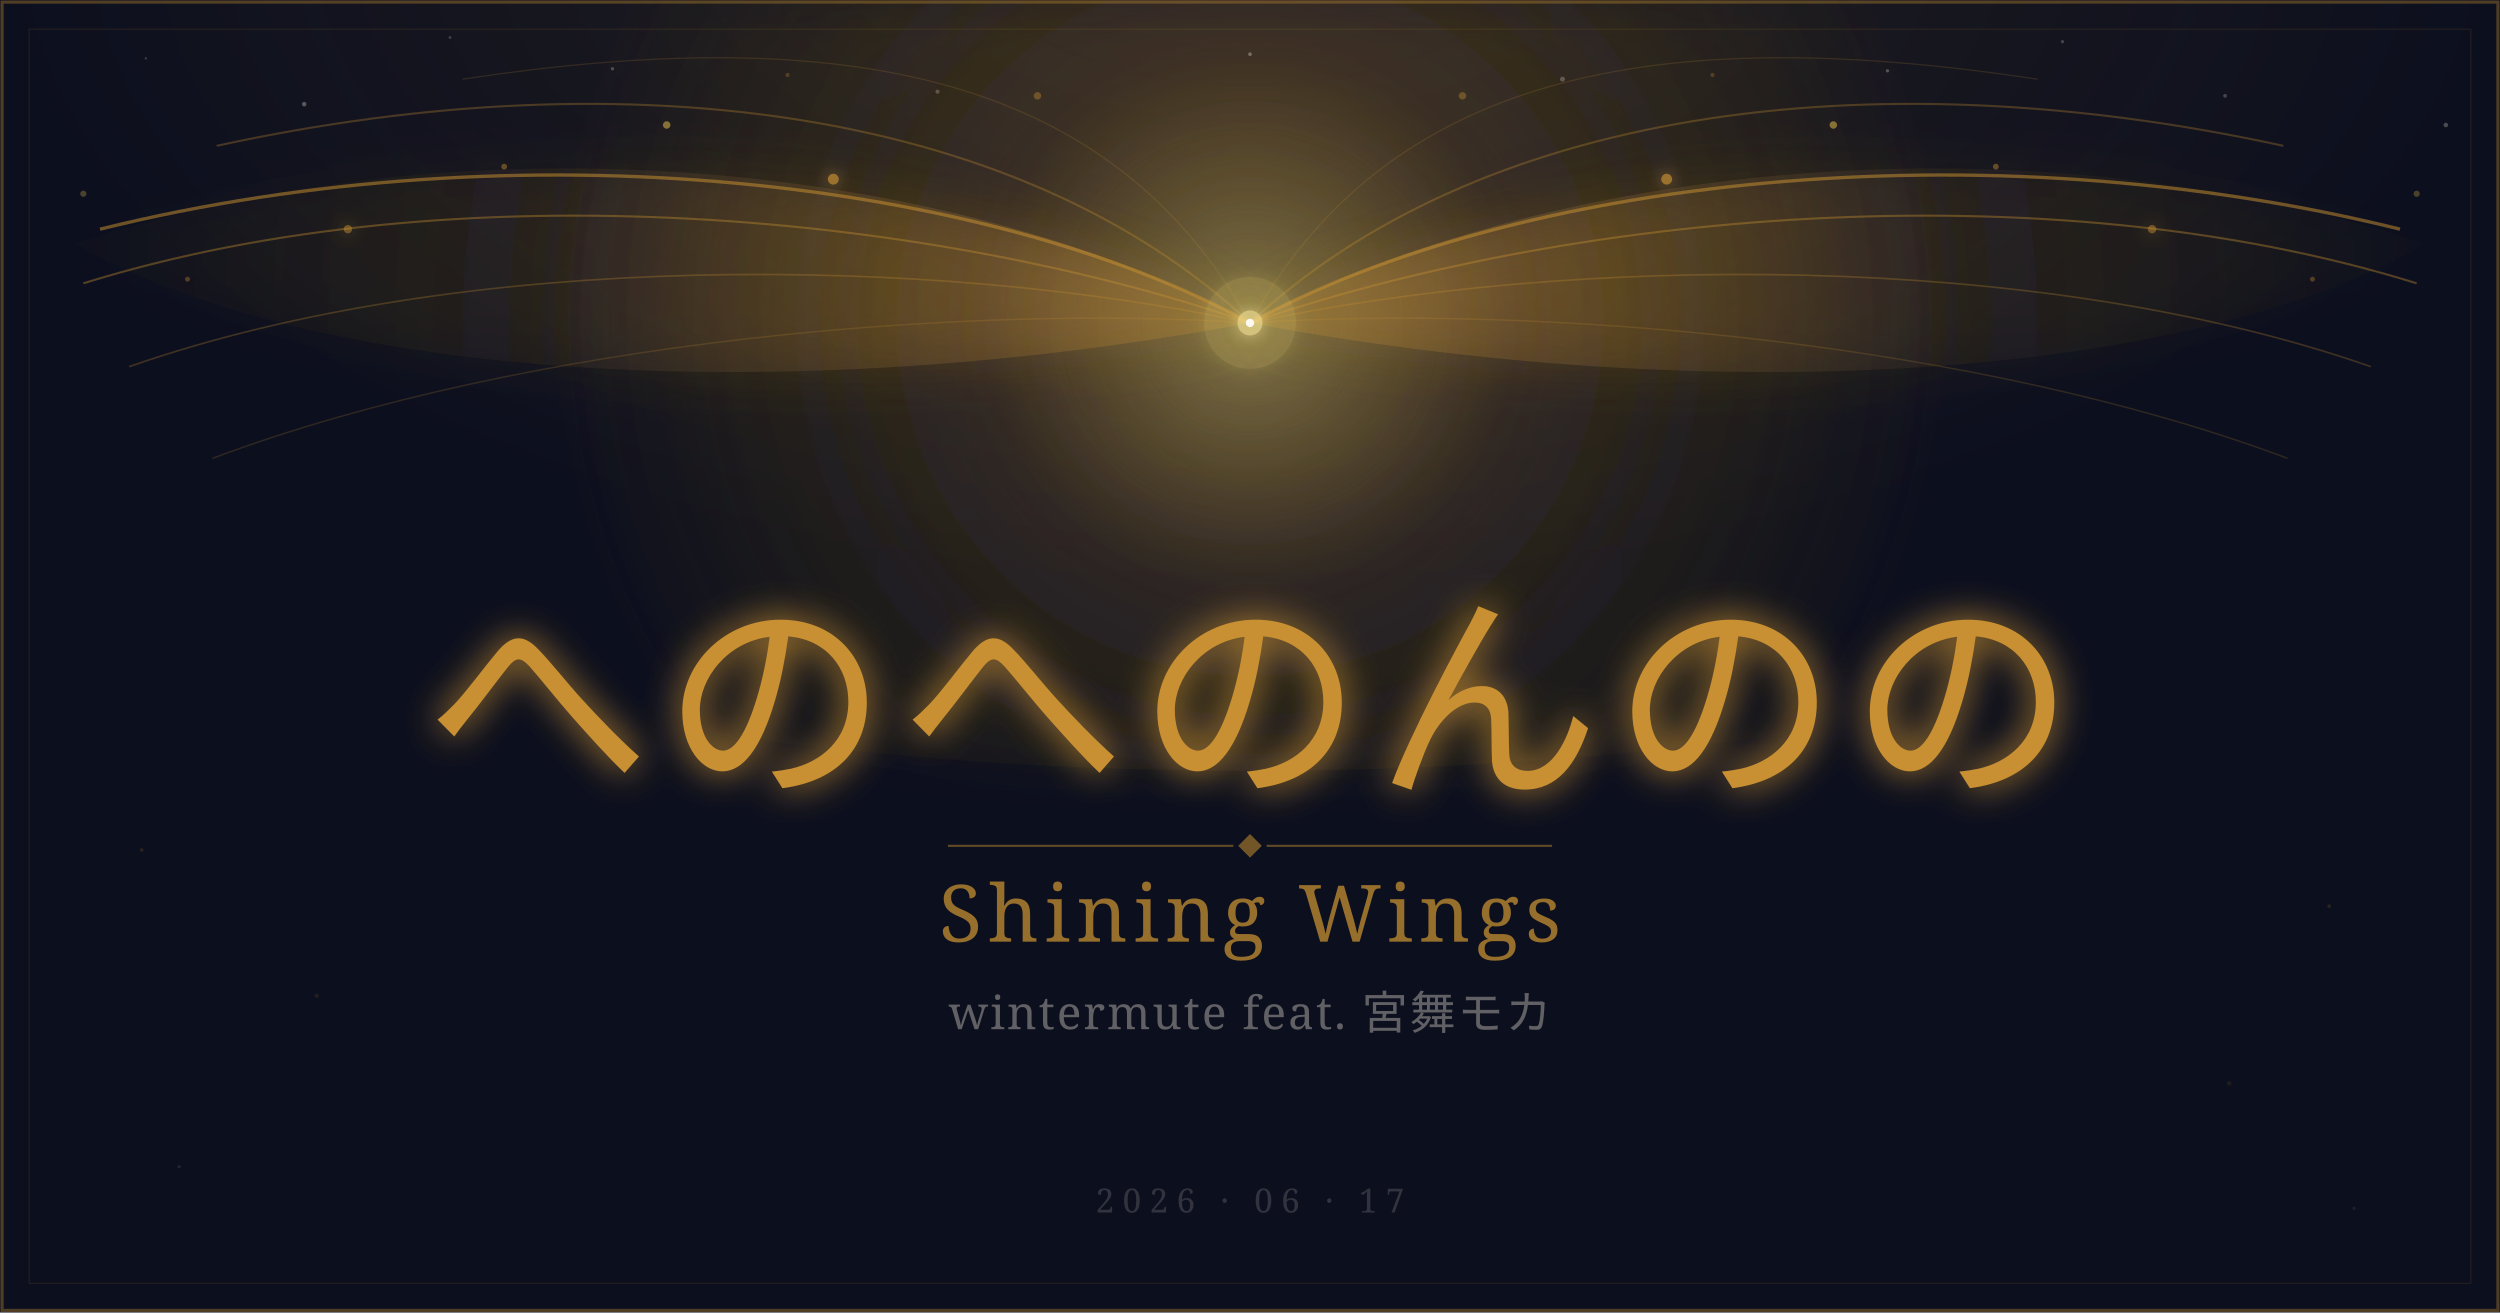
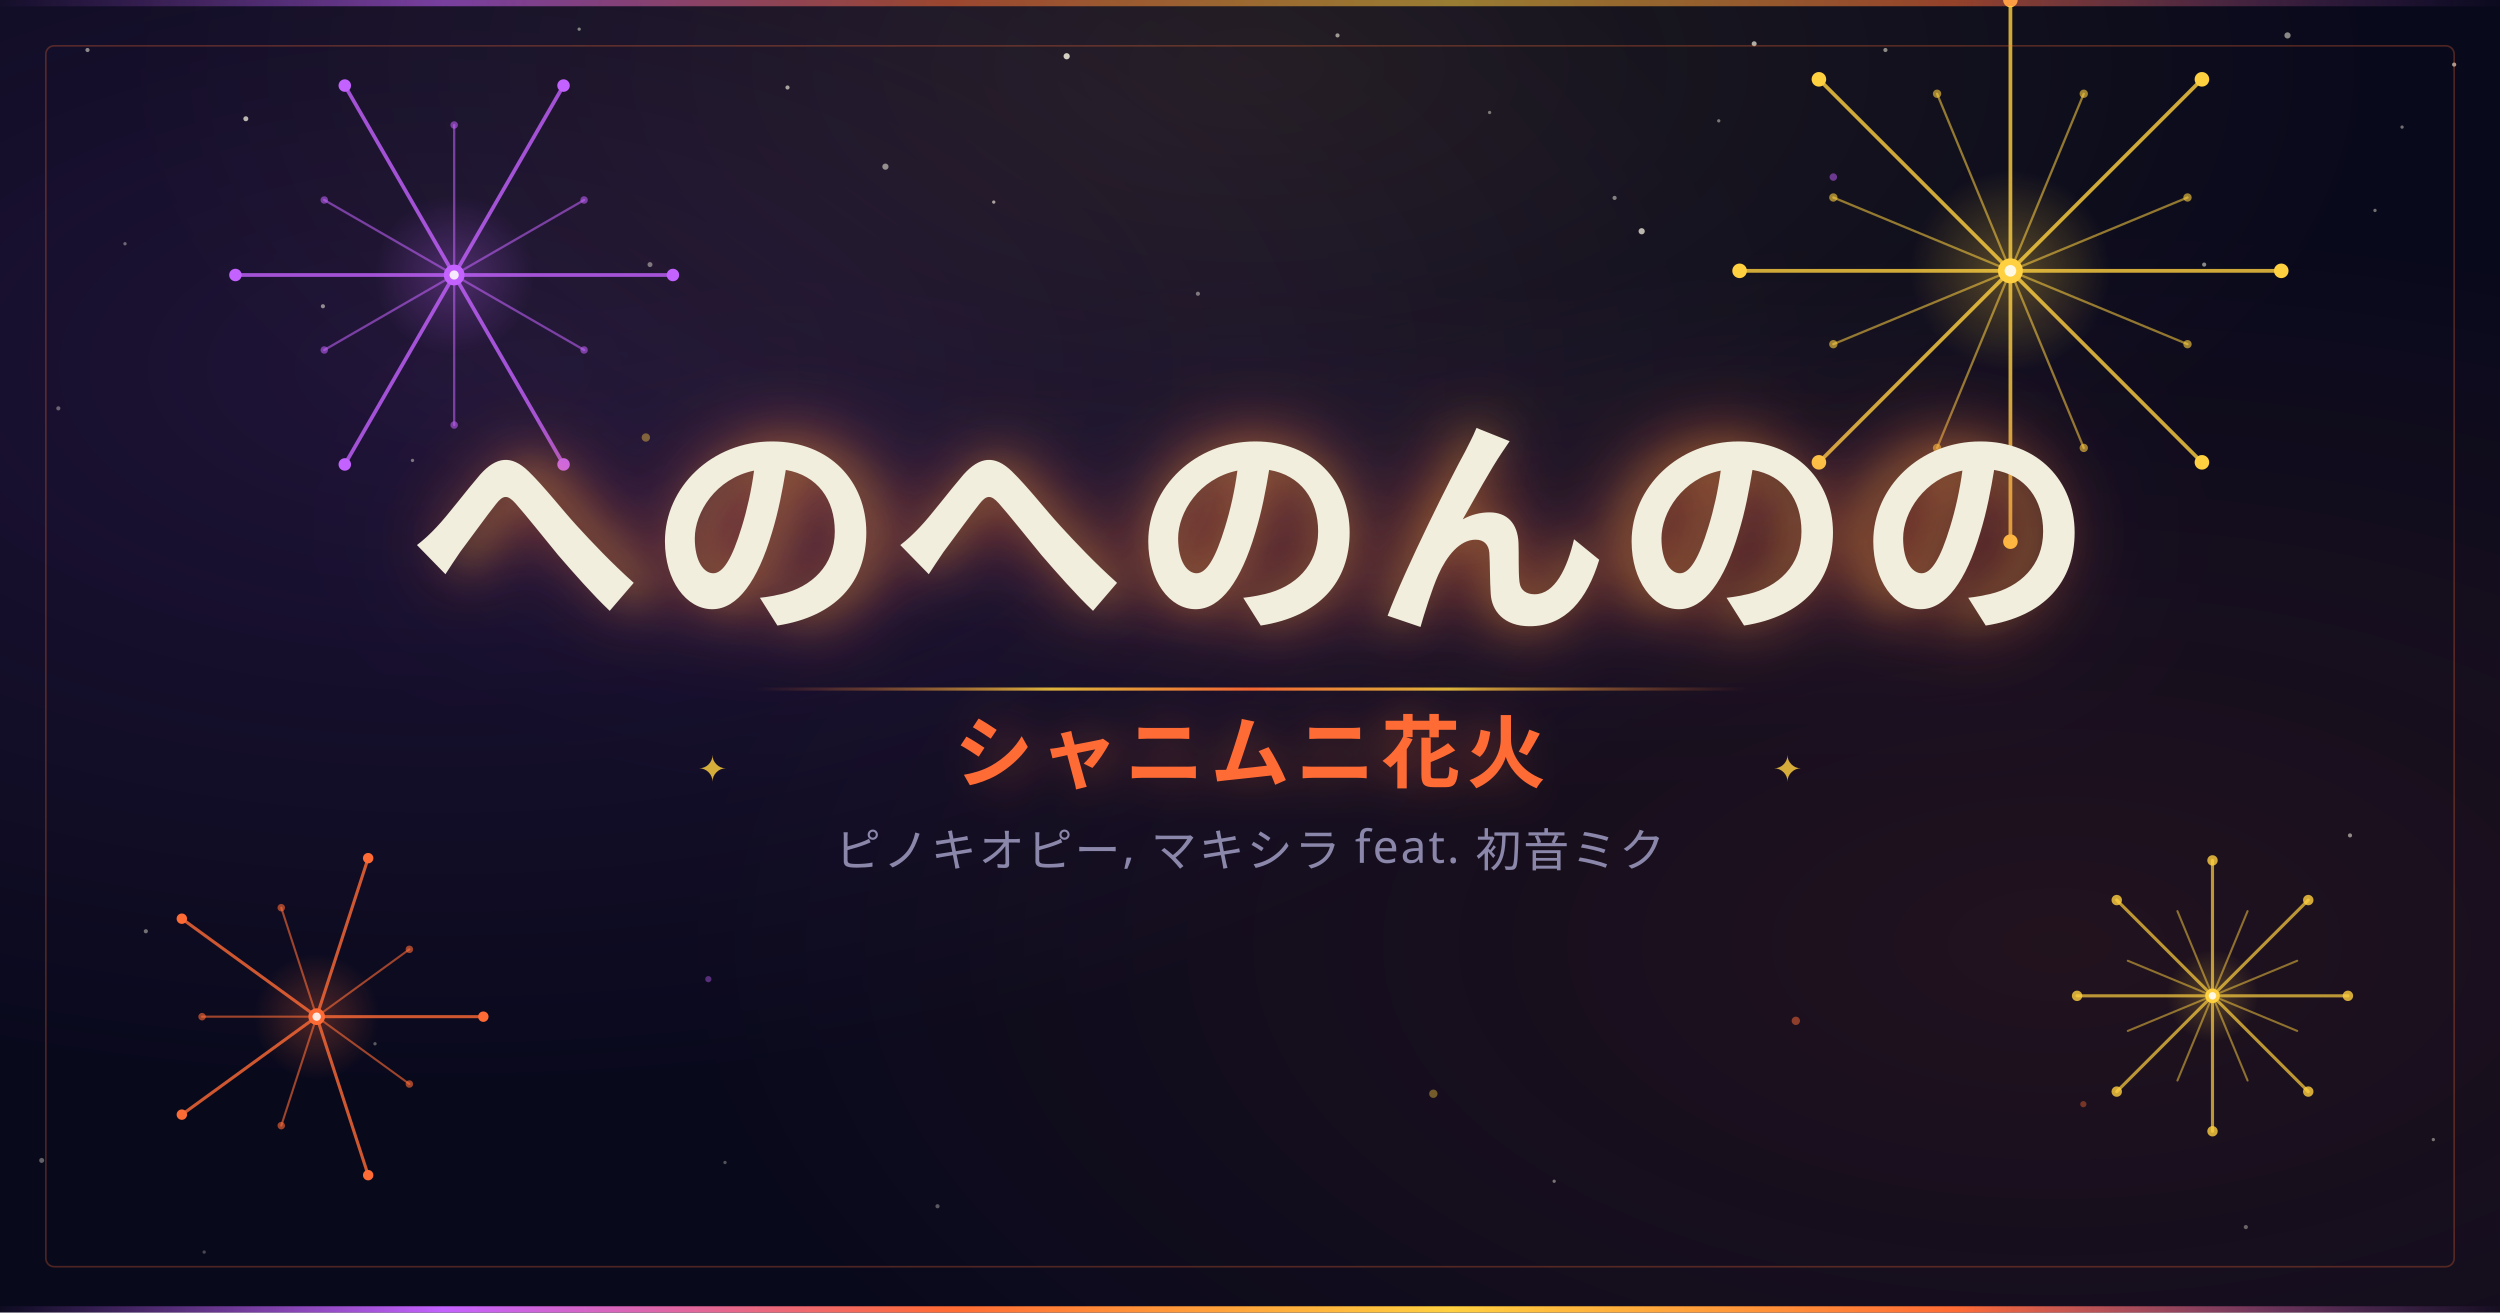
<svg xmlns="http://www.w3.org/2000/svg" width="1200" height="630" viewBox="0 0 1200 630">
  <defs>
-     <radialGradient id="topHaze" cx="50%" cy="-5%" rx="55%" ry="48%">
-       <stop offset="0%" stop-color="#c89030" stop-opacity="0.13" />
-       <stop offset="100%" stop-color="#c89030" stop-opacity="0" />
-     </radialGradient>
-     <radialGradient id="wingBloom" cx="600" cy="155" r="340" gradientUnits="userSpaceOnUse">
-       <stop offset="0%" stop-color="#f0d870" stop-opacity="0.30" />
-       <stop offset="38%" stop-color="#c89030" stop-opacity="0.09" />
-       <stop offset="100%" stop-color="#c89030" stop-opacity="0" />
-     </radialGradient>
-     <radialGradient id="wingFill" cx="600" cy="155" r="620" gradientUnits="userSpaceOnUse">
-       <stop offset="0%" stop-color="#c89030" stop-opacity="0.28" />
-       <stop offset="55%" stop-color="#c89030" stop-opacity="0.06" />
-       <stop offset="100%" stop-color="#c89030" stop-opacity="0" />
-     </radialGradient>
-     <filter id="titleGlow" x="-15%" y="-50%" width="130%" height="200%">
-       <feGaussianBlur in="SourceGraphic" stdDeviation="9" result="blur" />
-       <feMerge>
-         <feMergeNode in="blur" />
-         <feMergeNode in="SourceGraphic" />
-       </feMerge>
-     </filter>
-     <filter id="wingGlow" x="-15%" y="-35%" width="130%" height="170%">
-       <feGaussianBlur in="SourceGraphic" stdDeviation="14" result="blur" />
-       <feMerge>
-         <feMergeNode in="blur" />
-         <feMergeNode in="SourceGraphic" />
-       </feMerge>
-     </filter>
-     <filter id="dotGlow" x="-300%" y="-300%" width="700%" height="700%">
-       <feGaussianBlur in="SourceGraphic" stdDeviation="3.5" result="blur" />
-       <feMerge>
-         <feMergeNode in="blur" />
-         <feMergeNode in="SourceGraphic" />
-       </feMerge>
+     <radialGradient id="a1" cx="18%" cy="28%" r="55%" gradientUnits="objectBoundingBox">
+       <stop offset="0%" stop-color="#c462ff" stop-opacity=".12" />
+       <stop offset="100%" stop-color="#c462ff" stop-opacity="0" />
+     </radialGradient>
+     <radialGradient id="a2" cx="82%" cy="72%" r="55%" gradientUnits="objectBoundingBox">
+       <stop offset="0%" stop-color="#ff6b35" stop-opacity=".10" />
+       <stop offset="100%" stop-color="#ff6b35" stop-opacity="0" />
+     </radialGradient>
+     <radialGradient id="a3" cx="50%" cy="5%" r="45%" gradientUnits="objectBoundingBox">
+       <stop offset="0%" stop-color="#ffd040" stop-opacity=".09" />
+       <stop offset="100%" stop-color="#ffd040" stop-opacity="0" />
+     </radialGradient>
+     <radialGradient id="gw" cx="50%" cy="50%" r="50%">
+       <stop offset="0%" stop-color="#ffd040" stop-opacity=".55" />
+       <stop offset="100%" stop-color="#ffd040" stop-opacity="0" />
+     </radialGradient>
+     <radialGradient id="gc" cx="50%" cy="50%" r="50%">
+       <stop offset="0%" stop-color="#c462ff" stop-opacity=".55" />
+       <stop offset="100%" stop-color="#c462ff" stop-opacity="0" />
+     </radialGradient>
+     <radialGradient id="ga" cx="50%" cy="50%" r="50%">
+       <stop offset="0%" stop-color="#ff6b35" stop-opacity=".55" />
+       <stop offset="100%" stop-color="#ff6b35" stop-opacity="0" />
+     </radialGradient>
+     <linearGradient id="rb" x1="0%" y1="0%" x2="100%" y2="0%">
+       <stop offset="0%" stop-color="#c462ff" stop-opacity="0" />
+       <stop offset="18%" stop-color="#c462ff" />
+       <stop offset="38%" stop-color="#ff6b35" />
+       <stop offset="58%" stop-color="#ffd040" />
+       <stop offset="78%" stop-color="#ff6b35" />
+       <stop offset="100%" stop-color="#c462ff" stop-opacity="0" />
+     </linearGradient>
+     <linearGradient id="dv" x1="0%" y1="0%" x2="100%" y2="0%">
+       <stop offset="0%" stop-color="#ff6b35" stop-opacity="0" />
+       <stop offset="30%" stop-color="#ffd040" stop-opacity=".85" />
+       <stop offset="50%" stop-color="#ff6b35" stop-opacity=".95" />
+       <stop offset="70%" stop-color="#ffd040" stop-opacity=".85" />
+       <stop offset="100%" stop-color="#ff6b35" stop-opacity="0" />
+     </linearGradient>
+     <filter id="fo" x="-40%" y="-300%" width="180%" height="700%">
+       <feGaussianBlur stdDeviation="18" />
+     </filter>
+     <filter id="fp" x="-55%" y="-450%" width="210%" height="1000%">
+       <feGaussianBlur stdDeviation="42" />
+     </filter>
+     <filter id="fs" x="-25%" y="-200%" width="150%" height="500%">
+       <feGaussianBlur stdDeviation="9" />
+     </filter>
+     <filter id="fa" x="-30%" y="-200%" width="160%" height="500%">
+       <feGaussianBlur stdDeviation="10" />
    </filter>
  </defs>
-   <rect width="1200" height="630" fill="#0c0f1e" />
-   <rect width="1200" height="630" fill="url(#topHaze)" />
-   <ellipse cx="600" cy="155" rx="640" ry="215" fill="url(#wingBloom)" filter="url(#wingGlow)" />
-   <path d="M 600 155 C 728 84, 960 50, 1164 117 C 1052 182, 824 197, 600 155 Z" fill="url(#wingFill)" filter="url(#wingGlow)" />
-   <path d="M 600 155 C 472 84, 240 50, 36 117 C 148 182, 376 197, 600 155 Z" fill="url(#wingFill)" filter="url(#wingGlow)" />
-   <path d="M 600 155 C 726 86, 950 60, 1152 110" stroke="#c89030" stroke-width="1.6" fill="none" opacity="0.52" />
-   <path d="M 600 155 C 750 103, 980 80, 1160 136" stroke="#c89030" stroke-width="1.0" fill="none" opacity="0.38" />
-   <path d="M 600 155 C 754 122, 978 120, 1138 176" stroke="#c89030" stroke-width="0.8" fill="none" opacity="0.27" />
-   <path d="M 600 155 C 735 146, 946 163, 1098 220" stroke="#c89030" stroke-width="0.7" fill="none" opacity="0.19" />
-   <path d="M 600 155 C 708 54, 894 26, 1096 70" stroke="#c89030" stroke-width="1.0" fill="none" opacity="0.30" />
-   <path d="M 600 155 C 666 36, 793 10, 978 38" stroke="#c89030" stroke-width="0.6" fill="none" opacity="0.17" />
-   <path d="M 600 155 C 474 86, 250 60, 48 110" stroke="#c89030" stroke-width="1.6" fill="none" opacity="0.52" />
-   <path d="M 600 155 C 450 103, 220 80, 40 136" stroke="#c89030" stroke-width="1.0" fill="none" opacity="0.38" />
-   <path d="M 600 155 C 446 122, 222 120, 62 176" stroke="#c89030" stroke-width="0.8" fill="none" opacity="0.27" />
-   <path d="M 600 155 C 465 146, 254 163, 102 220" stroke="#c89030" stroke-width="0.7" fill="none" opacity="0.19" />
-   <path d="M 600 155 C 492 54, 306 26, 104 70" stroke="#c89030" stroke-width="1.0" fill="none" opacity="0.30" />
-   <path d="M 600 155 C 534 36, 407 10, 222 38" stroke="#c89030" stroke-width="0.6" fill="none" opacity="0.17" />
-   <circle cx="600" cy="155" r="22" fill="#f0d870" opacity="0.18" filter="url(#dotGlow)" />
-   <circle cx="600" cy="155" r="6" fill="#ffeea0" opacity="0.58" filter="url(#dotGlow)" />
-   <circle cx="600" cy="155" r="2" fill="#ffffff" opacity="0.90" />
-   <circle cx="800" cy="86" r="2.6" fill="#c89030" opacity="0.70" filter="url(#dotGlow)" />
-   <circle cx="880" cy="60" r="1.8" fill="#ddb848" opacity="0.54" />
-   <circle cx="958" cy="80" r="1.4" fill="#c89030" opacity="0.44" />
-   <circle cx="1033" cy="110" r="2.0" fill="#c89030" opacity="0.50" filter="url(#dotGlow)" />
-   <circle cx="1110" cy="134" r="1.2" fill="#c89030" opacity="0.34" />
-   <circle cx="1160" cy="93" r="1.5" fill="#ddb848" opacity="0.30" />
-   <circle cx="702" cy="46" r="1.8" fill="#c89030" opacity="0.38" />
-   <circle cx="822" cy="36" r="1.0" fill="#c89030" opacity="0.28" />
-   <circle cx="400" cy="86" r="2.6" fill="#c89030" opacity="0.70" filter="url(#dotGlow)" />
-   <circle cx="320" cy="60" r="1.8" fill="#ddb848" opacity="0.54" />
-   <circle cx="242" cy="80" r="1.4" fill="#c89030" opacity="0.44" />
-   <circle cx="167" cy="110" r="2.0" fill="#c89030" opacity="0.50" filter="url(#dotGlow)" />
-   <circle cx="90" cy="134" r="1.2" fill="#c89030" opacity="0.34" />
-   <circle cx="40" cy="93" r="1.5" fill="#ddb848" opacity="0.30" />
-   <circle cx="498" cy="46" r="1.8" fill="#c89030" opacity="0.38" />
-   <circle cx="378" cy="36" r="1.0" fill="#c89030" opacity="0.28" />
-   <circle cx="146" cy="50" r="1.1" fill="#e0d9cc" opacity="0.34" />
-   <circle cx="294" cy="33" r="0.8" fill="#e0d9cc" opacity="0.28" />
-   <circle cx="450" cy="44" r="1.0" fill="#e0d9cc" opacity="0.26" />
-   <circle cx="600" cy="26" r="0.9" fill="#e0d9cc" opacity="0.36" />
-   <circle cx="750" cy="38" r="1.2" fill="#e0d9cc" opacity="0.27" />
-   <circle cx="906" cy="34" r="0.8" fill="#e0d9cc" opacity="0.31" />
-   <circle cx="1068" cy="46" r="0.9" fill="#e0d9cc" opacity="0.25" />
-   <circle cx="1174" cy="60" r="1.1" fill="#e0d9cc" opacity="0.29" />
-   <circle cx="216" cy="18" r="0.7" fill="#e0d9cc" opacity="0.22" />
-   <circle cx="990" cy="20" r="0.8" fill="#e0d9cc" opacity="0.24" />
-   <circle cx="70" cy="28" r="0.6" fill="#e0d9cc" opacity="0.20" />
-   <circle cx="68" cy="408" r="0.9" fill="#c89030" opacity="0.15" />
-   <circle cx="152" cy="478" r="1.0" fill="#c89030" opacity="0.12" />
-   <circle cx="1118" cy="435" r="0.9" fill="#c89030" opacity="0.15" />
-   <circle cx="1070" cy="520" r="1.1" fill="#c89030" opacity="0.10" />
-   <circle cx="86" cy="560" r="0.8" fill="#e0d9cc" opacity="0.10" />
-   <circle cx="1130" cy="580" r="0.8" fill="#e0d9cc" opacity="0.08" />
-   <rect x="1" y="1" width="1198" height="628" fill="none" stroke="#c89030" stroke-width="1.5" opacity="0.36" />
-   <rect x="14" y="14" width="1172" height="602" fill="none" stroke="#c89030" stroke-width="0.5" opacity="0.13" />
-   <text x="600" y="375" text-anchor="middle" font-family="serif" font-size="108" letter-spacing="6" fill="#c89030" filter="url(#titleGlow)">へのへのんのの</text>
-   <line x1="455" y1="406" x2="592" y2="406" stroke="#c89030" stroke-width="1" opacity="0.46" />
-   <rect x="596" y="402" width="8" height="8" fill="#c89030" opacity="0.55" transform="rotate(45 600 406)" />
-   <line x1="608" y1="406" x2="745" y2="406" stroke="#c89030" stroke-width="1" opacity="0.46" />
-   <text x="600" y="452" text-anchor="middle" font-family="serif" font-size="38" letter-spacing="3" fill="#c89030" opacity="0.74">Shining Wings</text>
-   <text x="600" y="494" text-anchor="middle" font-family="serif" font-size="22" letter-spacing="1" fill="#e0d9cc" opacity="0.40">wintermute feat. 宮舞モカ</text>
-   <text x="600" y="582" text-anchor="middle" font-family="serif" font-size="16" letter-spacing="4" fill="#e0d9cc" opacity="0.18">2026 · 06 · 17</text>
+   <rect width="1200" height="630" fill="#09091c" />
+   <rect width="1200" height="630" fill="url(#a1)" />
+   <rect width="1200" height="630" fill="url(#a2)" />
+   <rect width="1200" height="630" fill="url(#a3)" />
+   <g fill="#f2eedd">
+     <circle cx="42" cy="24" r="1" opacity=".55" />
+     <circle cx="118" cy="57" r="1.2" opacity=".75" />
+     <circle cx="278" cy="14" r=".8" opacity=".5" />
+     <circle cx="378" cy="42" r="1" opacity=".65" />
+     <circle cx="512" cy="27" r="1.5" opacity=".85" />
+     <circle cx="642" cy="17" r="1" opacity=".6" />
+     <circle cx="715" cy="54" r=".8" opacity=".45" />
+     <circle cx="842" cy="21" r="1.2" opacity=".7" />
+     <circle cx="1098" cy="17" r="1.5" opacity=".55" />
+     <circle cx="1153" cy="61" r=".8" opacity=".45" />
+     <circle cx="1178" cy="31" r="1" opacity=".65" />
+     <circle cx="60" cy="117" r=".8" opacity=".4" />
+     <circle cx="155" cy="147" r="1" opacity=".55" />
+     <circle cx="312" cy="127" r="1.2" opacity=".45" />
+     <circle cx="477" cy="97" r=".8" opacity=".65" />
+     <circle cx="575" cy="141" r="1" opacity=".45" />
+     <circle cx="788" cy="111" r="1.5" opacity=".75" />
+     <circle cx="1058" cy="127" r="1" opacity=".55" />
+     <circle cx="1140" cy="101" r=".8" opacity=".45" />
+     <circle cx="28" cy="196" r="1" opacity=".38" />
+     <circle cx="198" cy="221" r=".8" opacity=".45" />
+     <circle cx="70" cy="447" r="1" opacity=".45" />
+     <circle cx="180" cy="501" r=".8" opacity=".35" />
+     <circle cx="1128" cy="401" r="1" opacity=".55" />
+     <circle cx="1168" cy="547" r=".8" opacity=".45" />
+     <circle cx="20" cy="557" r="1.2" opacity=".38" />
+     <circle cx="98" cy="601" r=".8" opacity=".28" />
+     <circle cx="450" cy="579" r="1" opacity=".35" />
+     <circle cx="746" cy="567" r=".8" opacity=".45" />
+     <circle cx="1078" cy="589" r="1" opacity=".38" />
+     <circle cx="348" cy="558" r=".8" opacity=".32" />
+     <circle cx="905" cy="24" r="1" opacity=".55" />
+     <circle cx="825" cy="58" r=".8" opacity=".45" />
+     <circle cx="425" cy="80" r="1.5" opacity=".55" />
+     <circle cx="775" cy="95" r="1" opacity=".5" />
+   </g>
+   <circle cx="310" cy="210" r="2" fill="#ffd040" opacity=".42" />
+   <circle cx="880" cy="85" r="1.8" fill="#c462ff" opacity=".5" />
+   <circle cx="340" cy="470" r="1.5" fill="#c462ff" opacity=".4" />
+   <circle cx="862" cy="490" r="2" fill="#ff6b35" opacity=".5" />
+   <circle cx="1000" cy="530" r="1.5" fill="#ff6b35" opacity=".4" />
+   <circle cx="688" cy="525" r="2" fill="#ffd040" opacity=".4" />
+   <g transform="translate(965,130)">
+     <circle r="48" fill="url(#gw)" opacity=".55" />
+     <g stroke="#ffd040" stroke-linecap="round">
+       <line x1="0" y1="0" x2="130" y2="0" stroke-width="1.8" stroke-opacity=".8" />
+       <line x1="0" y1="0" x2="130" y2="0" stroke-width="1.8" stroke-opacity=".8" transform="rotate(45)" />
+       <line x1="0" y1="0" x2="130" y2="0" stroke-width="1.8" stroke-opacity=".8" transform="rotate(90)" />
+       <line x1="0" y1="0" x2="130" y2="0" stroke-width="1.8" stroke-opacity=".8" transform="rotate(135)" />
+       <line x1="0" y1="0" x2="130" y2="0" stroke-width="1.8" stroke-opacity=".8" transform="rotate(180)" />
+       <line x1="0" y1="0" x2="130" y2="0" stroke-width="1.8" stroke-opacity=".8" transform="rotate(225)" />
+       <line x1="0" y1="0" x2="130" y2="0" stroke-width="1.8" stroke-opacity=".8" transform="rotate(270)" />
+       <line x1="0" y1="0" x2="130" y2="0" stroke-width="1.8" stroke-opacity=".8" transform="rotate(315)" />
+       <line x1="0" y1="0" x2="92" y2="0" stroke-width="1.1" stroke-opacity=".55" transform="rotate(22.5)" />
+       <line x1="0" y1="0" x2="92" y2="0" stroke-width="1.1" stroke-opacity=".55" transform="rotate(67.5)" />
+       <line x1="0" y1="0" x2="92" y2="0" stroke-width="1.1" stroke-opacity=".55" transform="rotate(112.5)" />
+       <line x1="0" y1="0" x2="92" y2="0" stroke-width="1.1" stroke-opacity=".55" transform="rotate(157.5)" />
+       <line x1="0" y1="0" x2="92" y2="0" stroke-width="1.1" stroke-opacity=".55" transform="rotate(202.5)" />
+       <line x1="0" y1="0" x2="92" y2="0" stroke-width="1.1" stroke-opacity=".55" transform="rotate(247.5)" />
+       <line x1="0" y1="0" x2="92" y2="0" stroke-width="1.1" stroke-opacity=".55" transform="rotate(292.5)" />
+       <line x1="0" y1="0" x2="92" y2="0" stroke-width="1.1" stroke-opacity=".55" transform="rotate(337.5)" />
+     </g>
+     <g fill="#ffd040">
+       <circle cx="130" cy="0" r="3.5" />
+       <circle cx="130" cy="0" r="3.5" transform="rotate(45)" />
+       <circle cx="130" cy="0" r="3.5" transform="rotate(90)" />
+       <circle cx="130" cy="0" r="3.5" transform="rotate(135)" />
+       <circle cx="130" cy="0" r="3.5" transform="rotate(180)" />
+       <circle cx="130" cy="0" r="3.5" transform="rotate(225)" />
+       <circle cx="130" cy="0" r="3.5" transform="rotate(270)" />
+       <circle cx="130" cy="0" r="3.5" transform="rotate(315)" />
+     </g>
+     <g fill="#ffd040" opacity=".6">
+       <circle cx="92" cy="0" r="2" transform="rotate(22.5)" />
+       <circle cx="92" cy="0" r="2" transform="rotate(67.5)" />
+       <circle cx="92" cy="0" r="2" transform="rotate(112.5)" />
+       <circle cx="92" cy="0" r="2" transform="rotate(157.5)" />
+       <circle cx="92" cy="0" r="2" transform="rotate(202.5)" />
+       <circle cx="92" cy="0" r="2" transform="rotate(247.5)" />
+       <circle cx="92" cy="0" r="2" transform="rotate(292.5)" />
+       <circle cx="92" cy="0" r="2" transform="rotate(337.5)" />
+     </g>
+     <circle r="6" fill="#ffd040" />
+     <circle r="2.8" fill="#ffffff" opacity=".85" />
+   </g>
+   <g transform="translate(218,132)">
+     <circle r="38" fill="url(#gc)" opacity=".5" />
+     <g stroke="#c462ff" stroke-linecap="round">
+       <line x1="0" y1="0" x2="105" y2="0" stroke-width="1.8" stroke-opacity=".8" />
+       <line x1="0" y1="0" x2="105" y2="0" stroke-width="1.8" stroke-opacity=".8" transform="rotate(60)" />
+       <line x1="0" y1="0" x2="105" y2="0" stroke-width="1.8" stroke-opacity=".8" transform="rotate(120)" />
+       <line x1="0" y1="0" x2="105" y2="0" stroke-width="1.8" stroke-opacity=".8" transform="rotate(180)" />
+       <line x1="0" y1="0" x2="105" y2="0" stroke-width="1.8" stroke-opacity=".8" transform="rotate(240)" />
+       <line x1="0" y1="0" x2="105" y2="0" stroke-width="1.8" stroke-opacity=".8" transform="rotate(300)" />
+       <line x1="0" y1="0" x2="72" y2="0" stroke-width="1.1" stroke-opacity=".55" transform="rotate(30)" />
+       <line x1="0" y1="0" x2="72" y2="0" stroke-width="1.1" stroke-opacity=".55" transform="rotate(90)" />
+       <line x1="0" y1="0" x2="72" y2="0" stroke-width="1.1" stroke-opacity=".55" transform="rotate(150)" />
+       <line x1="0" y1="0" x2="72" y2="0" stroke-width="1.1" stroke-opacity=".55" transform="rotate(210)" />
+       <line x1="0" y1="0" x2="72" y2="0" stroke-width="1.1" stroke-opacity=".55" transform="rotate(270)" />
+       <line x1="0" y1="0" x2="72" y2="0" stroke-width="1.1" stroke-opacity=".55" transform="rotate(330)" />
+     </g>
+     <g fill="#c462ff">
+       <circle cx="105" cy="0" r="3" />
+       <circle cx="105" cy="0" r="3" transform="rotate(60)" />
+       <circle cx="105" cy="0" r="3" transform="rotate(120)" />
+       <circle cx="105" cy="0" r="3" transform="rotate(180)" />
+       <circle cx="105" cy="0" r="3" transform="rotate(240)" />
+       <circle cx="105" cy="0" r="3" transform="rotate(300)" />
+     </g>
+     <g fill="#c462ff" opacity=".55">
+       <circle cx="72" cy="0" r="1.8" transform="rotate(30)" />
+       <circle cx="72" cy="0" r="1.8" transform="rotate(90)" />
+       <circle cx="72" cy="0" r="1.8" transform="rotate(150)" />
+       <circle cx="72" cy="0" r="1.8" transform="rotate(210)" />
+       <circle cx="72" cy="0" r="1.8" transform="rotate(270)" />
+       <circle cx="72" cy="0" r="1.8" transform="rotate(330)" />
+     </g>
+     <circle r="5" fill="#c462ff" />
+     <circle r="2.2" fill="#ffffff" opacity=".85" />
+   </g>
+   <g transform="translate(152,488)">
+     <circle r="30" fill="url(#ga)" opacity=".5" />
+     <g stroke="#ff6b35" stroke-linecap="round">
+       <line x1="0" y1="0" x2="80" y2="0" stroke-width="1.5" stroke-opacity=".8" />
+       <line x1="0" y1="0" x2="80" y2="0" stroke-width="1.5" stroke-opacity=".8" transform="rotate(72)" />
+       <line x1="0" y1="0" x2="80" y2="0" stroke-width="1.5" stroke-opacity=".8" transform="rotate(144)" />
+       <line x1="0" y1="0" x2="80" y2="0" stroke-width="1.5" stroke-opacity=".8" transform="rotate(216)" />
+       <line x1="0" y1="0" x2="80" y2="0" stroke-width="1.5" stroke-opacity=".8" transform="rotate(288)" />
+       <line x1="0" y1="0" x2="55" y2="0" stroke-width="1" stroke-opacity=".6" transform="rotate(36)" />
+       <line x1="0" y1="0" x2="55" y2="0" stroke-width="1" stroke-opacity=".6" transform="rotate(108)" />
+       <line x1="0" y1="0" x2="55" y2="0" stroke-width="1" stroke-opacity=".6" transform="rotate(180)" />
+       <line x1="0" y1="0" x2="55" y2="0" stroke-width="1" stroke-opacity=".6" transform="rotate(252)" />
+       <line x1="0" y1="0" x2="55" y2="0" stroke-width="1" stroke-opacity=".6" transform="rotate(324)" />
+     </g>
+     <g fill="#ff6b35">
+       <circle cx="80" cy="0" r="2.5" />
+       <circle cx="80" cy="0" r="2.5" transform="rotate(72)" />
+       <circle cx="80" cy="0" r="2.5" transform="rotate(144)" />
+       <circle cx="80" cy="0" r="2.5" transform="rotate(216)" />
+       <circle cx="80" cy="0" r="2.5" transform="rotate(288)" />
+     </g>
+     <g fill="#ff6b35" opacity=".6">
+       <circle cx="55" cy="0" r="1.8" transform="rotate(36)" />
+       <circle cx="55" cy="0" r="1.8" transform="rotate(108)" />
+       <circle cx="55" cy="0" r="1.8" transform="rotate(180)" />
+       <circle cx="55" cy="0" r="1.8" transform="rotate(252)" />
+       <circle cx="55" cy="0" r="1.8" transform="rotate(324)" />
+     </g>
+     <circle r="4" fill="#ff6b35" />
+     <circle r="2" fill="#ffffff" opacity=".85" />
+   </g>
+   <g transform="translate(1062,478)">
+     <circle r="22" fill="url(#gw)" opacity=".45" />
+     <g stroke="#ffd040" stroke-linecap="round">
+       <line x1="0" y1="0" x2="65" y2="0" stroke-width="1.5" stroke-opacity=".7" />
+       <line x1="0" y1="0" x2="65" y2="0" stroke-width="1.5" stroke-opacity=".7" transform="rotate(45)" />
+       <line x1="0" y1="0" x2="65" y2="0" stroke-width="1.5" stroke-opacity=".7" transform="rotate(90)" />
+       <line x1="0" y1="0" x2="65" y2="0" stroke-width="1.5" stroke-opacity=".7" transform="rotate(135)" />
+       <line x1="0" y1="0" x2="65" y2="0" stroke-width="1.5" stroke-opacity=".7" transform="rotate(180)" />
+       <line x1="0" y1="0" x2="65" y2="0" stroke-width="1.5" stroke-opacity=".7" transform="rotate(225)" />
+       <line x1="0" y1="0" x2="65" y2="0" stroke-width="1.5" stroke-opacity=".7" transform="rotate(270)" />
+       <line x1="0" y1="0" x2="65" y2="0" stroke-width="1.5" stroke-opacity=".7" transform="rotate(315)" />
+       <line x1="0" y1="0" x2="44" y2="0" stroke-width="1" stroke-opacity=".5" transform="rotate(22.5)" />
+       <line x1="0" y1="0" x2="44" y2="0" stroke-width="1" stroke-opacity=".5" transform="rotate(67.5)" />
+       <line x1="0" y1="0" x2="44" y2="0" stroke-width="1" stroke-opacity=".5" transform="rotate(112.5)" />
+       <line x1="0" y1="0" x2="44" y2="0" stroke-width="1" stroke-opacity=".5" transform="rotate(157.5)" />
+       <line x1="0" y1="0" x2="44" y2="0" stroke-width="1" stroke-opacity=".5" transform="rotate(202.5)" />
+       <line x1="0" y1="0" x2="44" y2="0" stroke-width="1" stroke-opacity=".5" transform="rotate(247.5)" />
+       <line x1="0" y1="0" x2="44" y2="0" stroke-width="1" stroke-opacity=".5" transform="rotate(292.5)" />
+       <line x1="0" y1="0" x2="44" y2="0" stroke-width="1" stroke-opacity=".5" transform="rotate(337.5)" />
+     </g>
+     <g fill="#ffd040" opacity=".8">
+       <circle cx="65" cy="0" r="2.5" />
+       <circle cx="65" cy="0" r="2.5" transform="rotate(45)" />
+       <circle cx="65" cy="0" r="2.5" transform="rotate(90)" />
+       <circle cx="65" cy="0" r="2.5" transform="rotate(135)" />
+       <circle cx="65" cy="0" r="2.5" transform="rotate(180)" />
+       <circle cx="65" cy="0" r="2.5" transform="rotate(225)" />
+       <circle cx="65" cy="0" r="2.5" transform="rotate(270)" />
+       <circle cx="65" cy="0" r="2.5" transform="rotate(315)" />
+     </g>
+     <circle r="3.5" fill="#ffd040" />
+     <circle r="1.8" fill="#ffffff" opacity=".85" />
+   </g>
+   <rect x="22" y="22" width="1156" height="586" rx="4" fill="none" stroke="#ff6b35" stroke-width=".8" stroke-opacity=".28" />
+   <text x="600" y="295" text-anchor="middle" font-family="sans-serif" font-size="112" font-weight="900" fill="#c462ff" opacity=".18" filter="url(#fp)">へのへのんのの</text>
+   <text x="600" y="295" text-anchor="middle" font-family="sans-serif" font-size="112" font-weight="900" fill="#ff6b35" opacity=".65" filter="url(#fo)">へのへのんのの</text>
+   <text x="600" y="295" text-anchor="middle" font-family="sans-serif" font-size="112" font-weight="900" fill="#ffd040" opacity=".22" filter="url(#fs)">へのへのんのの</text>
+   <text x="600" y="295" text-anchor="middle" font-family="sans-serif" font-size="112" font-weight="900" fill="#f2eedd" letter-spacing="4">へのへのんのの</text>
+   <rect x="360" y="330" width="480" height="1.5" fill="url(#dv)" />
+   <text x="342" y="375" text-anchor="middle" font-family="sans-serif" font-size="17" fill="#ffd040" opacity=".82">✦</text>
+   <text x="858" y="375" text-anchor="middle" font-family="sans-serif" font-size="17" fill="#ffd040" opacity=".82">✦</text>
+   <text x="600" y="375" text-anchor="middle" font-family="sans-serif" font-size="38" font-weight="700" fill="#ff6b35" opacity=".38" filter="url(#fa)">シャニムニ花火</text>
+   <text x="600" y="375" text-anchor="middle" font-family="sans-serif" font-size="38" font-weight="700" fill="#ff6b35" letter-spacing="3">シャニムニ花火</text>
+   <text x="600" y="416" text-anchor="middle" font-family="sans-serif" font-size="22" fill="#8b87aa" letter-spacing="1">ピノキオピー, マキシラ feat. 初音ミク</text>
+   <rect x="0" y="0" width="1200" height="3" fill="url(#rb)" opacity=".55" />
+   <rect x="0" y="627" width="1200" height="3" fill="url(#rb)" />
</svg>
